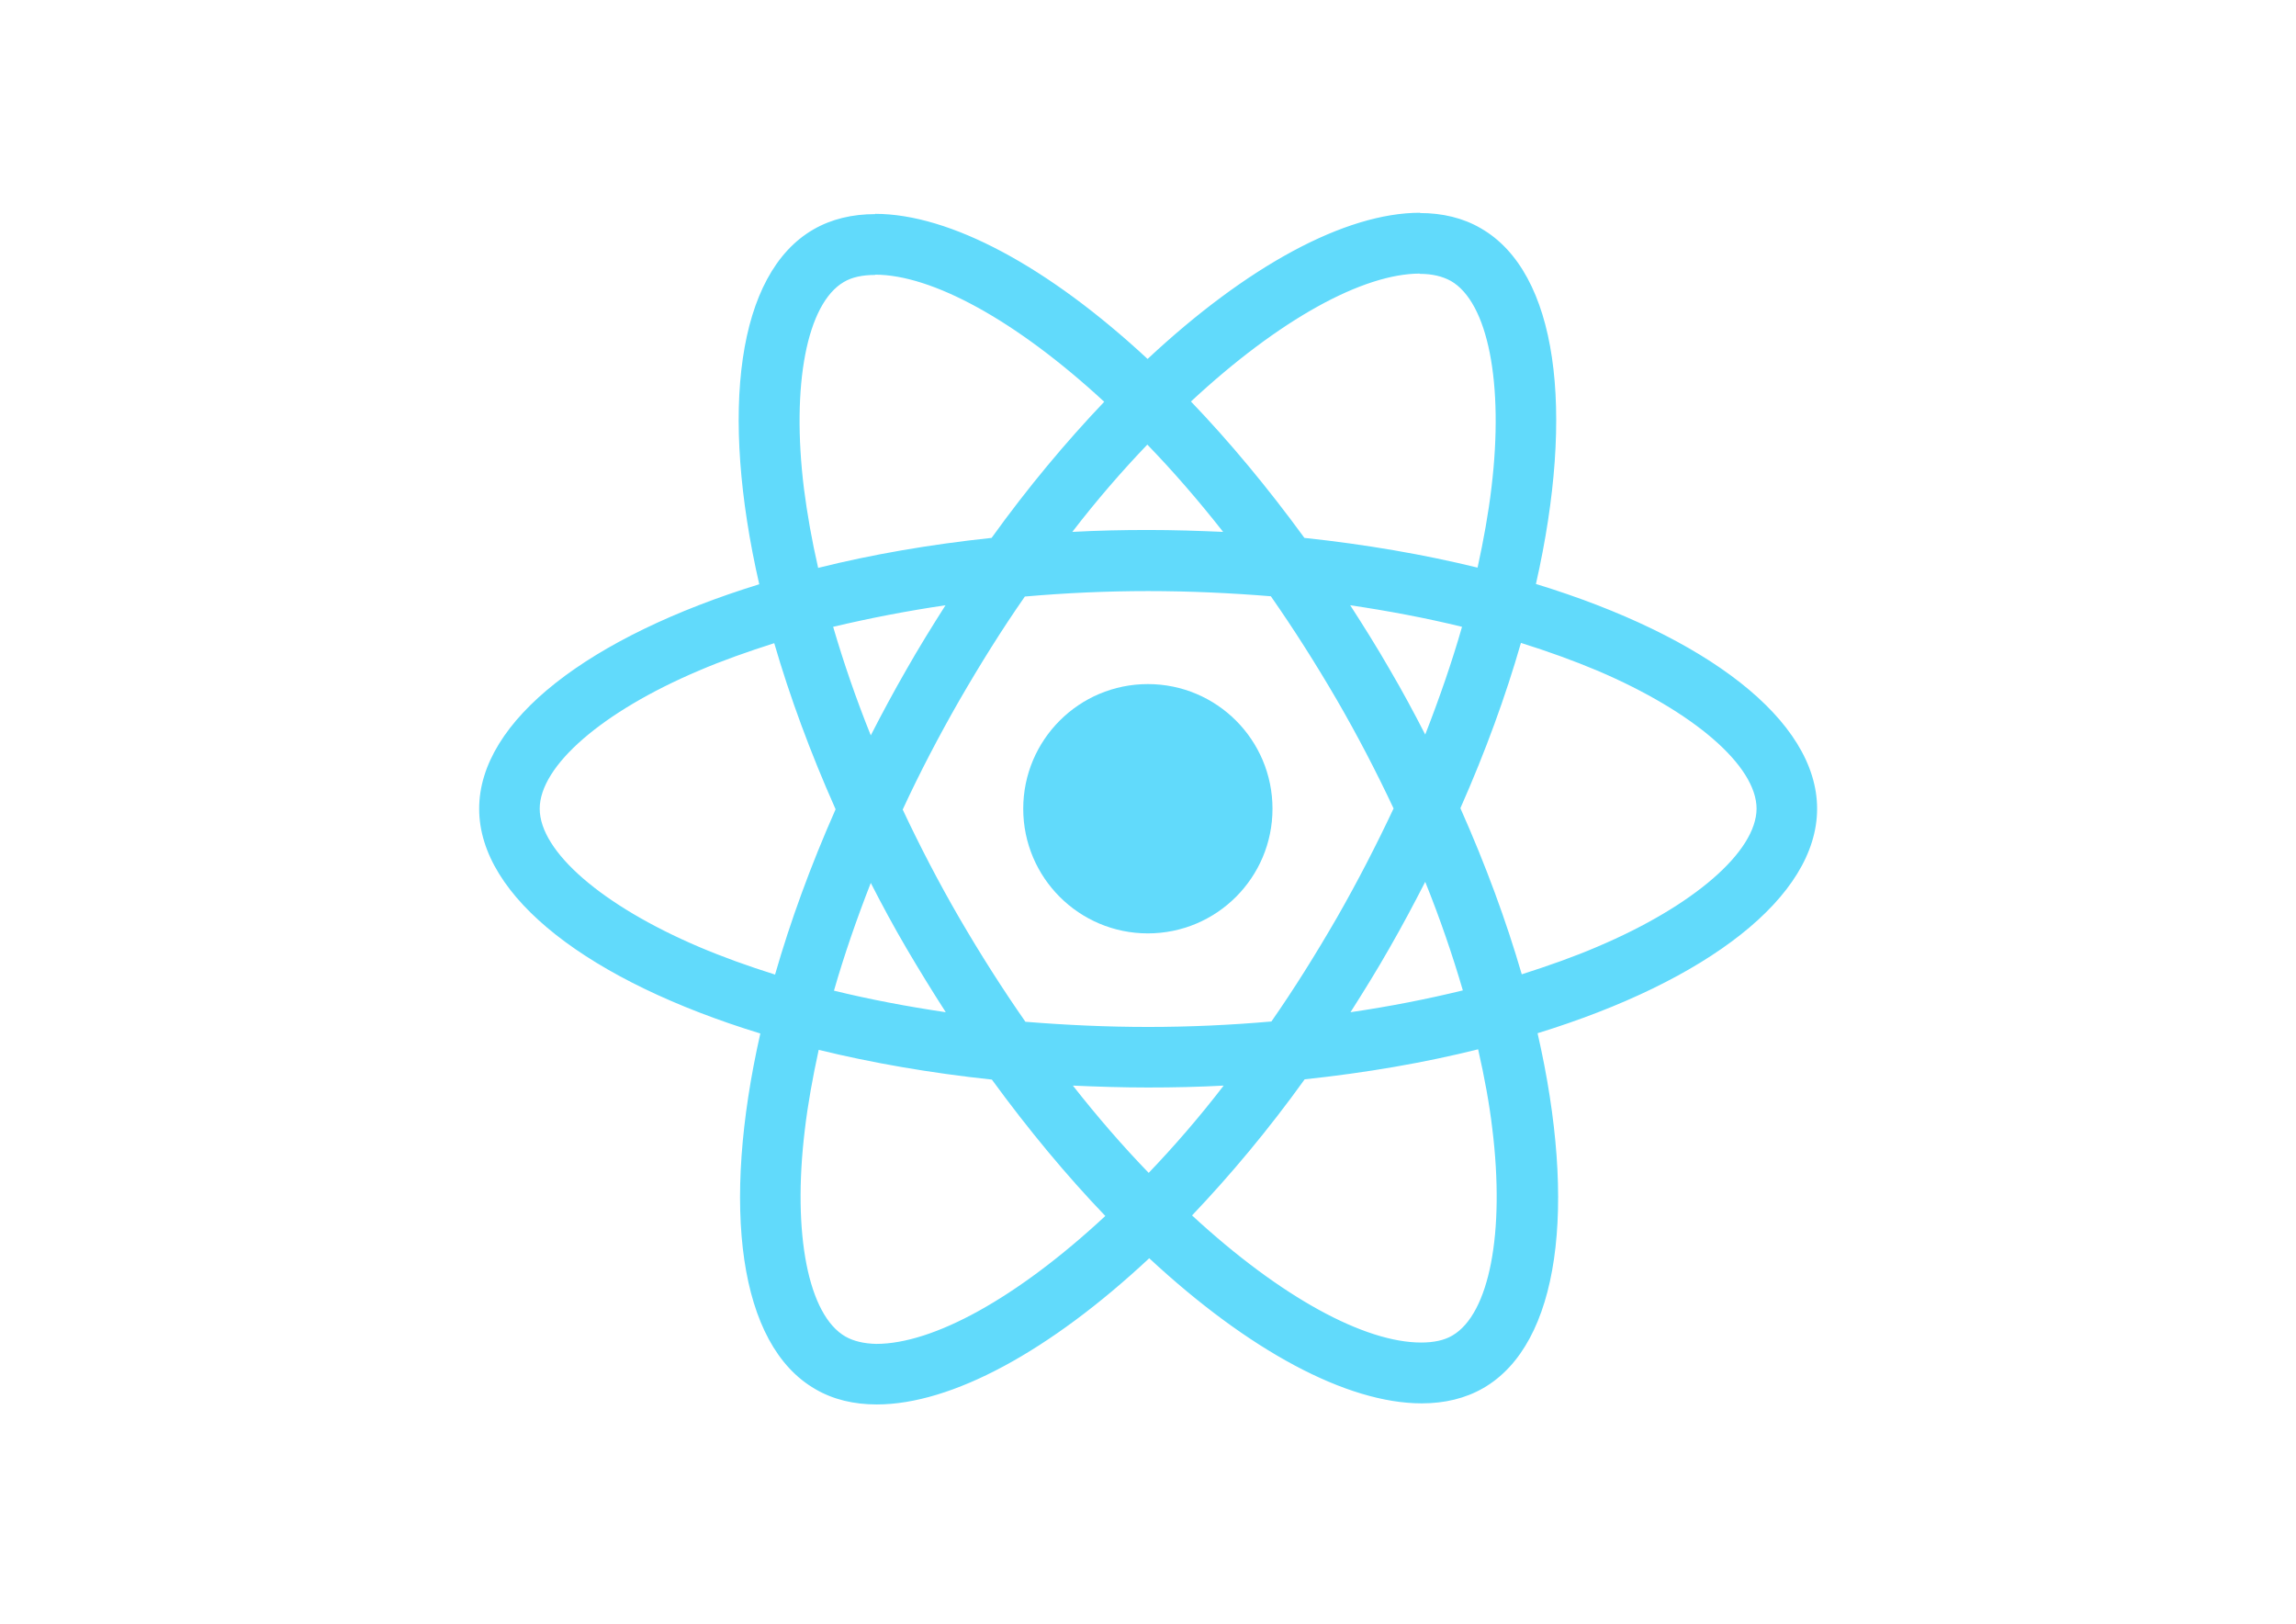
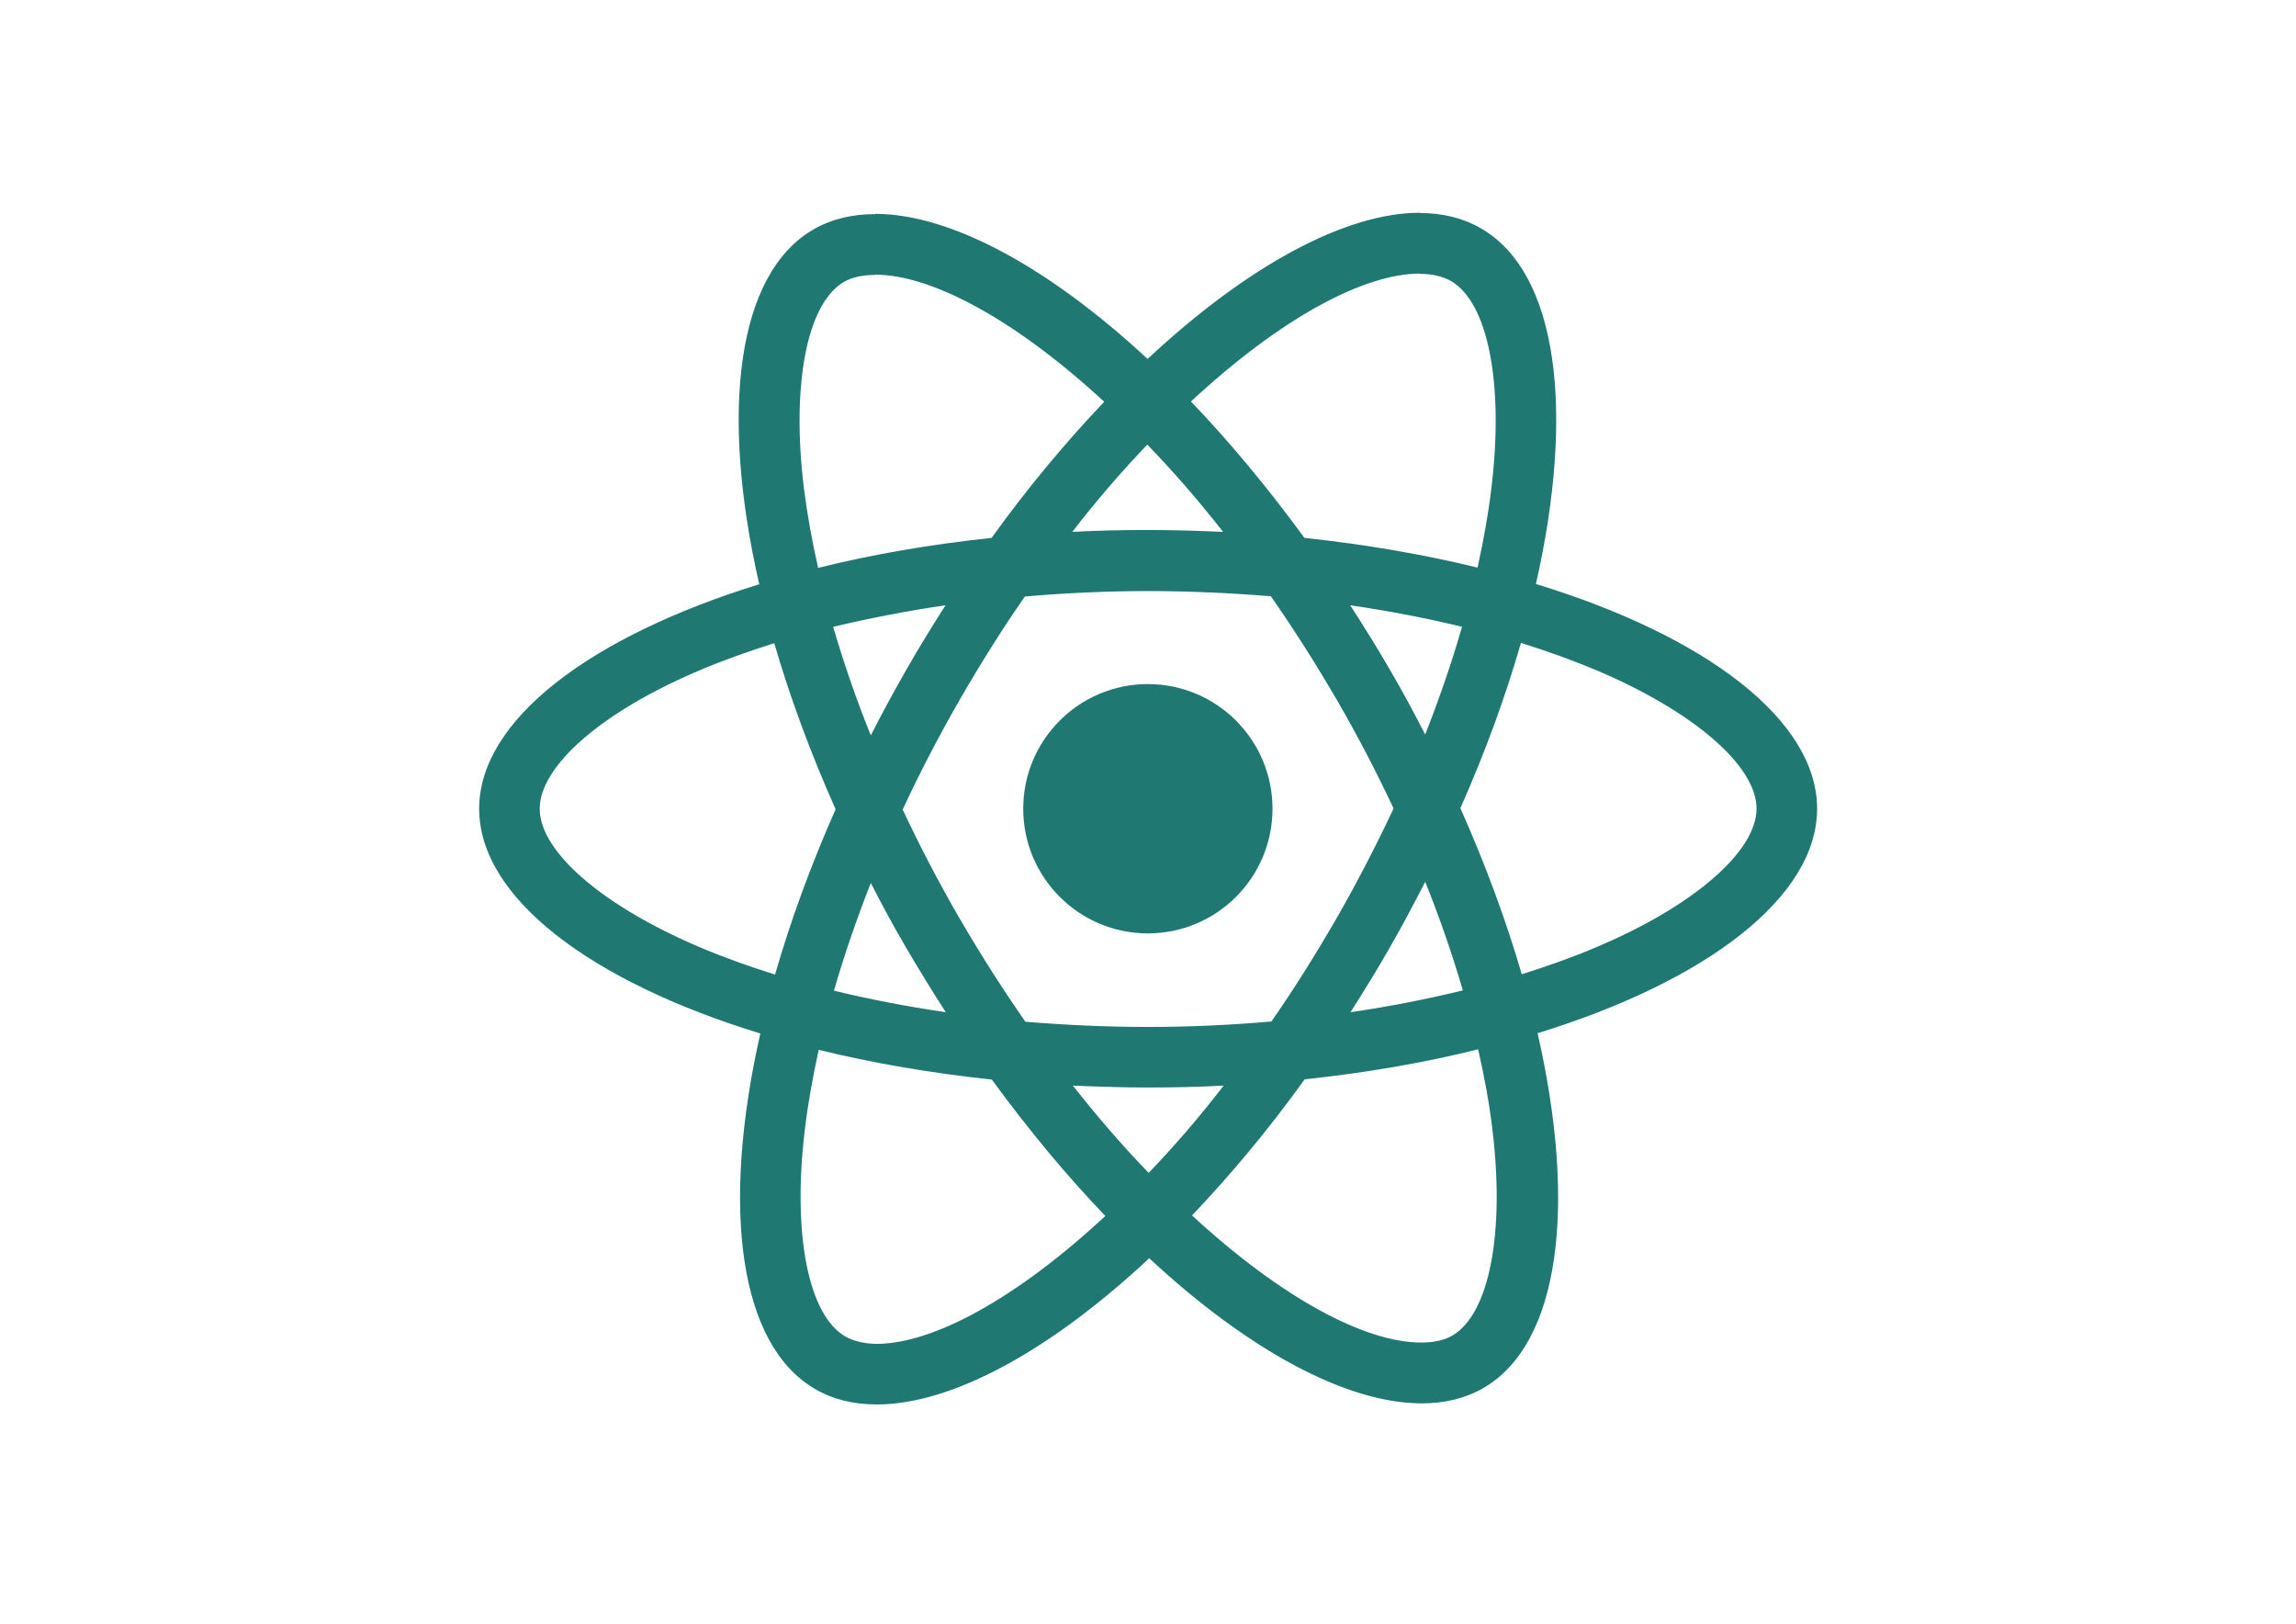
<svg xmlns="http://www.w3.org/2000/svg" viewBox="0 0 841.9 595.3">
-   <g fill="#61DAFB">
+   <g fill="#1F7872">
    <path d="M666.3 296.5c0-32.5-40.7-63.3-103.1-82.4 14.4-63.6 8-114.2-20.2-130.4-6.5-3.8-14.1-5.6-22.4-5.6v22.3c4.6 0 8.3.9 11.4 2.6 13.6 7.8 19.5 37.5 14.9 75.7-1.1 9.4-2.9 19.3-5.1 29.4-19.6-4.8-41-8.5-63.5-10.9-13.5-18.5-27.5-35.3-41.6-50 32.6-30.3 63.2-46.9 84-46.9V78c-27.5 0-63.5 19.6-99.9 53.6-36.4-33.8-72.4-53.2-99.9-53.2v22.3c20.7 0 51.4 16.5 84 46.6-14 14.7-28 31.4-41.3 49.9-22.6 2.4-44 6.1-63.6 11-2.3-10-4-19.7-5.2-29-4.7-38.2 1.1-67.9 14.6-75.8 3-1.8 6.9-2.6 11.5-2.6V78.5c-8.4 0-16 1.8-22.6 5.6-28.1 16.2-34.4 66.7-19.9 130.1-62.2 19.2-102.7 49.9-102.7 82.3 0 32.5 40.7 63.3 103.1 82.4-14.4 63.6-8 114.2 20.2 130.4 6.5 3.8 14.1 5.6 22.5 5.6 27.5 0 63.5-19.6 99.9-53.6 36.4 33.8 72.4 53.2 99.9 53.2 8.4 0 16-1.8 22.6-5.6 28.1-16.2 34.4-66.7 19.9-130.1 62-19.1 102.5-49.9 102.5-82.3zm-130.2-66.7c-3.7 12.9-8.3 26.2-13.5 39.5-4.1-8-8.4-16-13.1-24-4.6-8-9.5-15.8-14.4-23.4 14.2 2.1 27.9 4.7 41 7.9zm-45.8 106.5c-7.8 13.5-15.8 26.3-24.1 38.2-14.9 1.3-30 2-45.2 2-15.1 0-30.2-.7-45-1.9-8.3-11.9-16.4-24.6-24.2-38-7.6-13.1-14.5-26.4-20.8-39.8 6.2-13.4 13.2-26.8 20.7-39.9 7.8-13.5 15.8-26.3 24.1-38.2 14.9-1.3 30-2 45.2-2 15.1 0 30.2.7 45 1.9 8.3 11.9 16.4 24.6 24.2 38 7.6 13.1 14.5 26.4 20.8 39.8-6.3 13.4-13.2 26.8-20.7 39.9zm32.3-13c5.4 13.4 10 26.8 13.8 39.8-13.1 3.2-26.9 5.9-41.2 8 4.9-7.7 9.8-15.6 14.4-23.7 4.6-8 8.9-16.1 13-24.1zM421.2 430c-9.3-9.6-18.6-20.3-27.8-32 9 .4 18.2.7 27.5.7 9.4 0 18.7-.2 27.8-.7-9 11.7-18.3 22.4-27.5 32zm-74.4-58.9c-14.2-2.1-27.9-4.7-41-7.9 3.7-12.9 8.3-26.2 13.5-39.5 4.1 8 8.4 16 13.1 24 4.7 8 9.5 15.8 14.4 23.4zM420.7 163c9.3 9.6 18.6 20.3 27.8 32-9-.4-18.2-.7-27.5-.7-9.4 0-18.7.2-27.8.7 9-11.7 18.3-22.4 27.5-32zm-74 58.9c-4.9 7.7-9.8 15.6-14.4 23.7-4.6 8-8.9 16-13 24-5.4-13.4-10-26.8-13.8-39.8 13.1-3.1 26.9-5.8 41.2-7.9zm-90.5 125.2c-35.4-15.1-58.3-34.9-58.3-50.6 0-15.7 22.9-35.6 58.3-50.6 8.6-3.7 18-7 27.7-10.1 5.7 19.6 13.2 40 22.5 60.9-9.2 20.8-16.6 41.1-22.2 60.6-9.9-3.1-19.3-6.5-28-10.2zM310 490c-13.6-7.8-19.5-37.5-14.9-75.7 1.1-9.4 2.9-19.3 5.1-29.4 19.6 4.8 41 8.5 63.5 10.9 13.5 18.5 27.5 35.3 41.6 50-32.6 30.3-63.2 46.9-84 46.9-4.5-.1-8.3-1-11.3-2.7zm237.2-76.2c4.7 38.2-1.1 67.9-14.6 75.8-3 1.8-6.9 2.6-11.5 2.6-20.7 0-51.4-16.5-84-46.6 14-14.7 28-31.4 41.3-49.9 22.6-2.4 44-6.1 63.6-11 2.3 10.1 4.1 19.8 5.2 29.1zm38.5-66.7c-8.6 3.7-18 7-27.7 10.1-5.7-19.6-13.2-40-22.5-60.9 9.2-20.8 16.6-41.1 22.2-60.6 9.9 3.1 19.3 6.5 28.1 10.2 35.4 15.1 58.3 34.9 58.3 50.6-.1 15.7-23 35.6-58.4 50.6zM320.8 78.4z" />
    <circle cx="420.9" cy="296.5" r="45.7" />
    <path d="M520.5 78.1z" />
  </g>
</svg>
